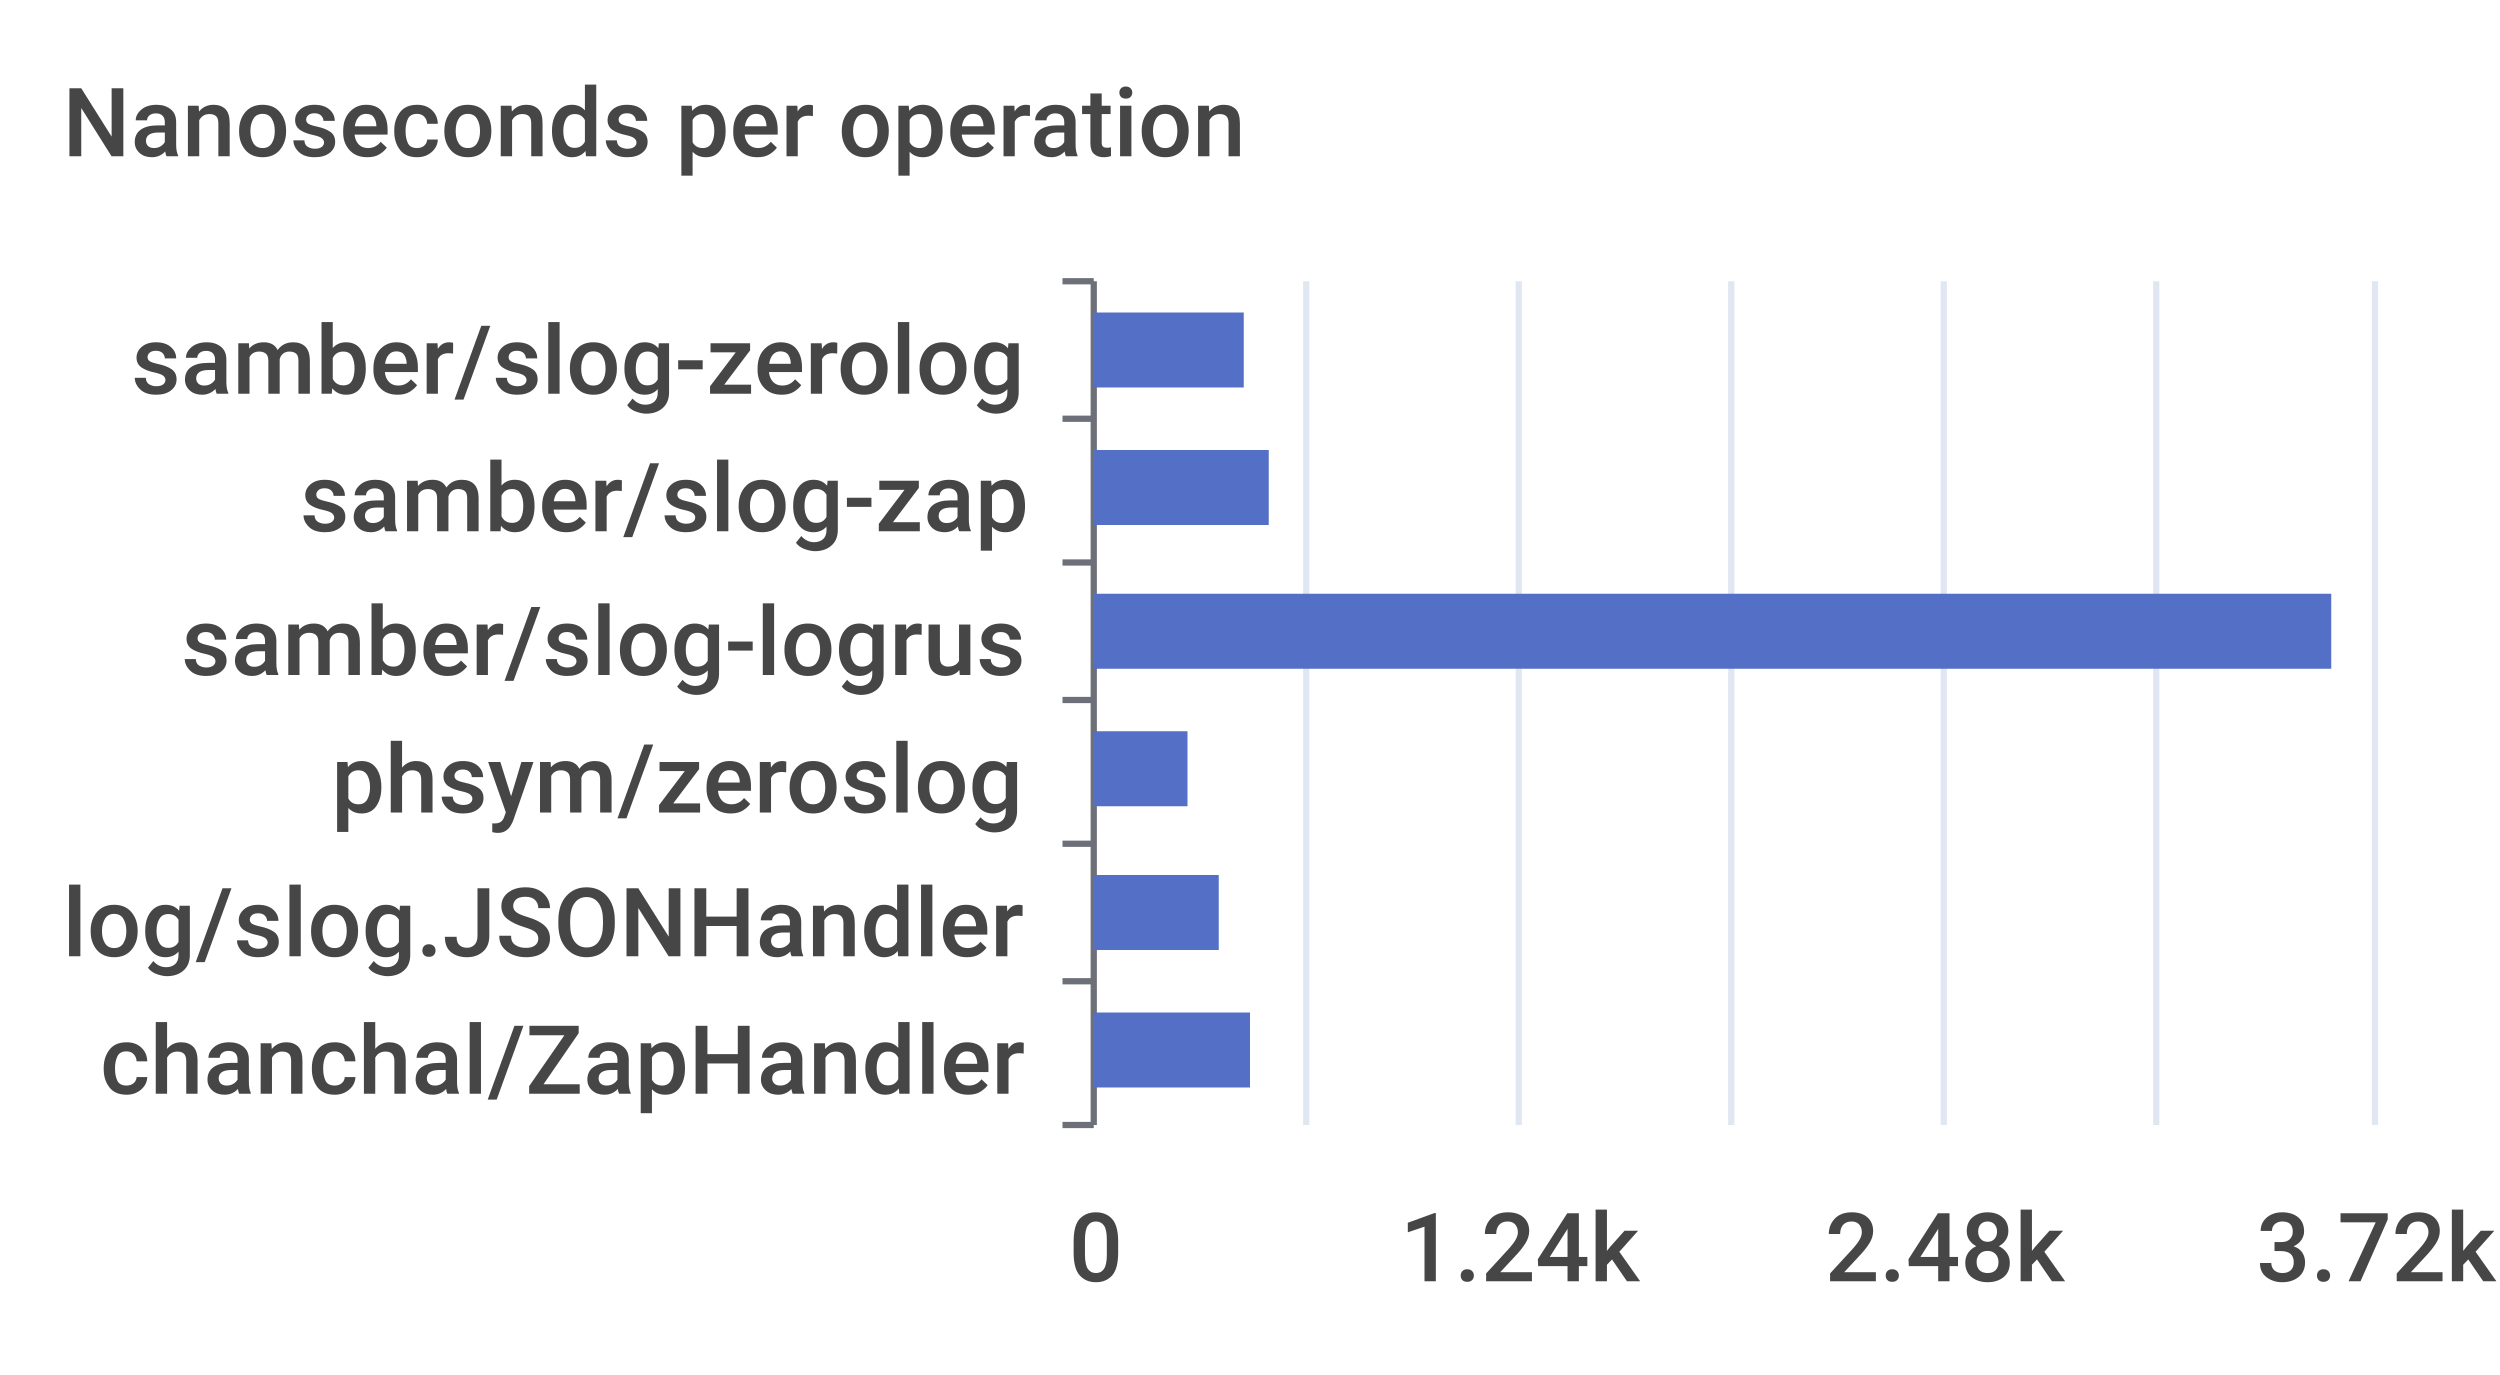
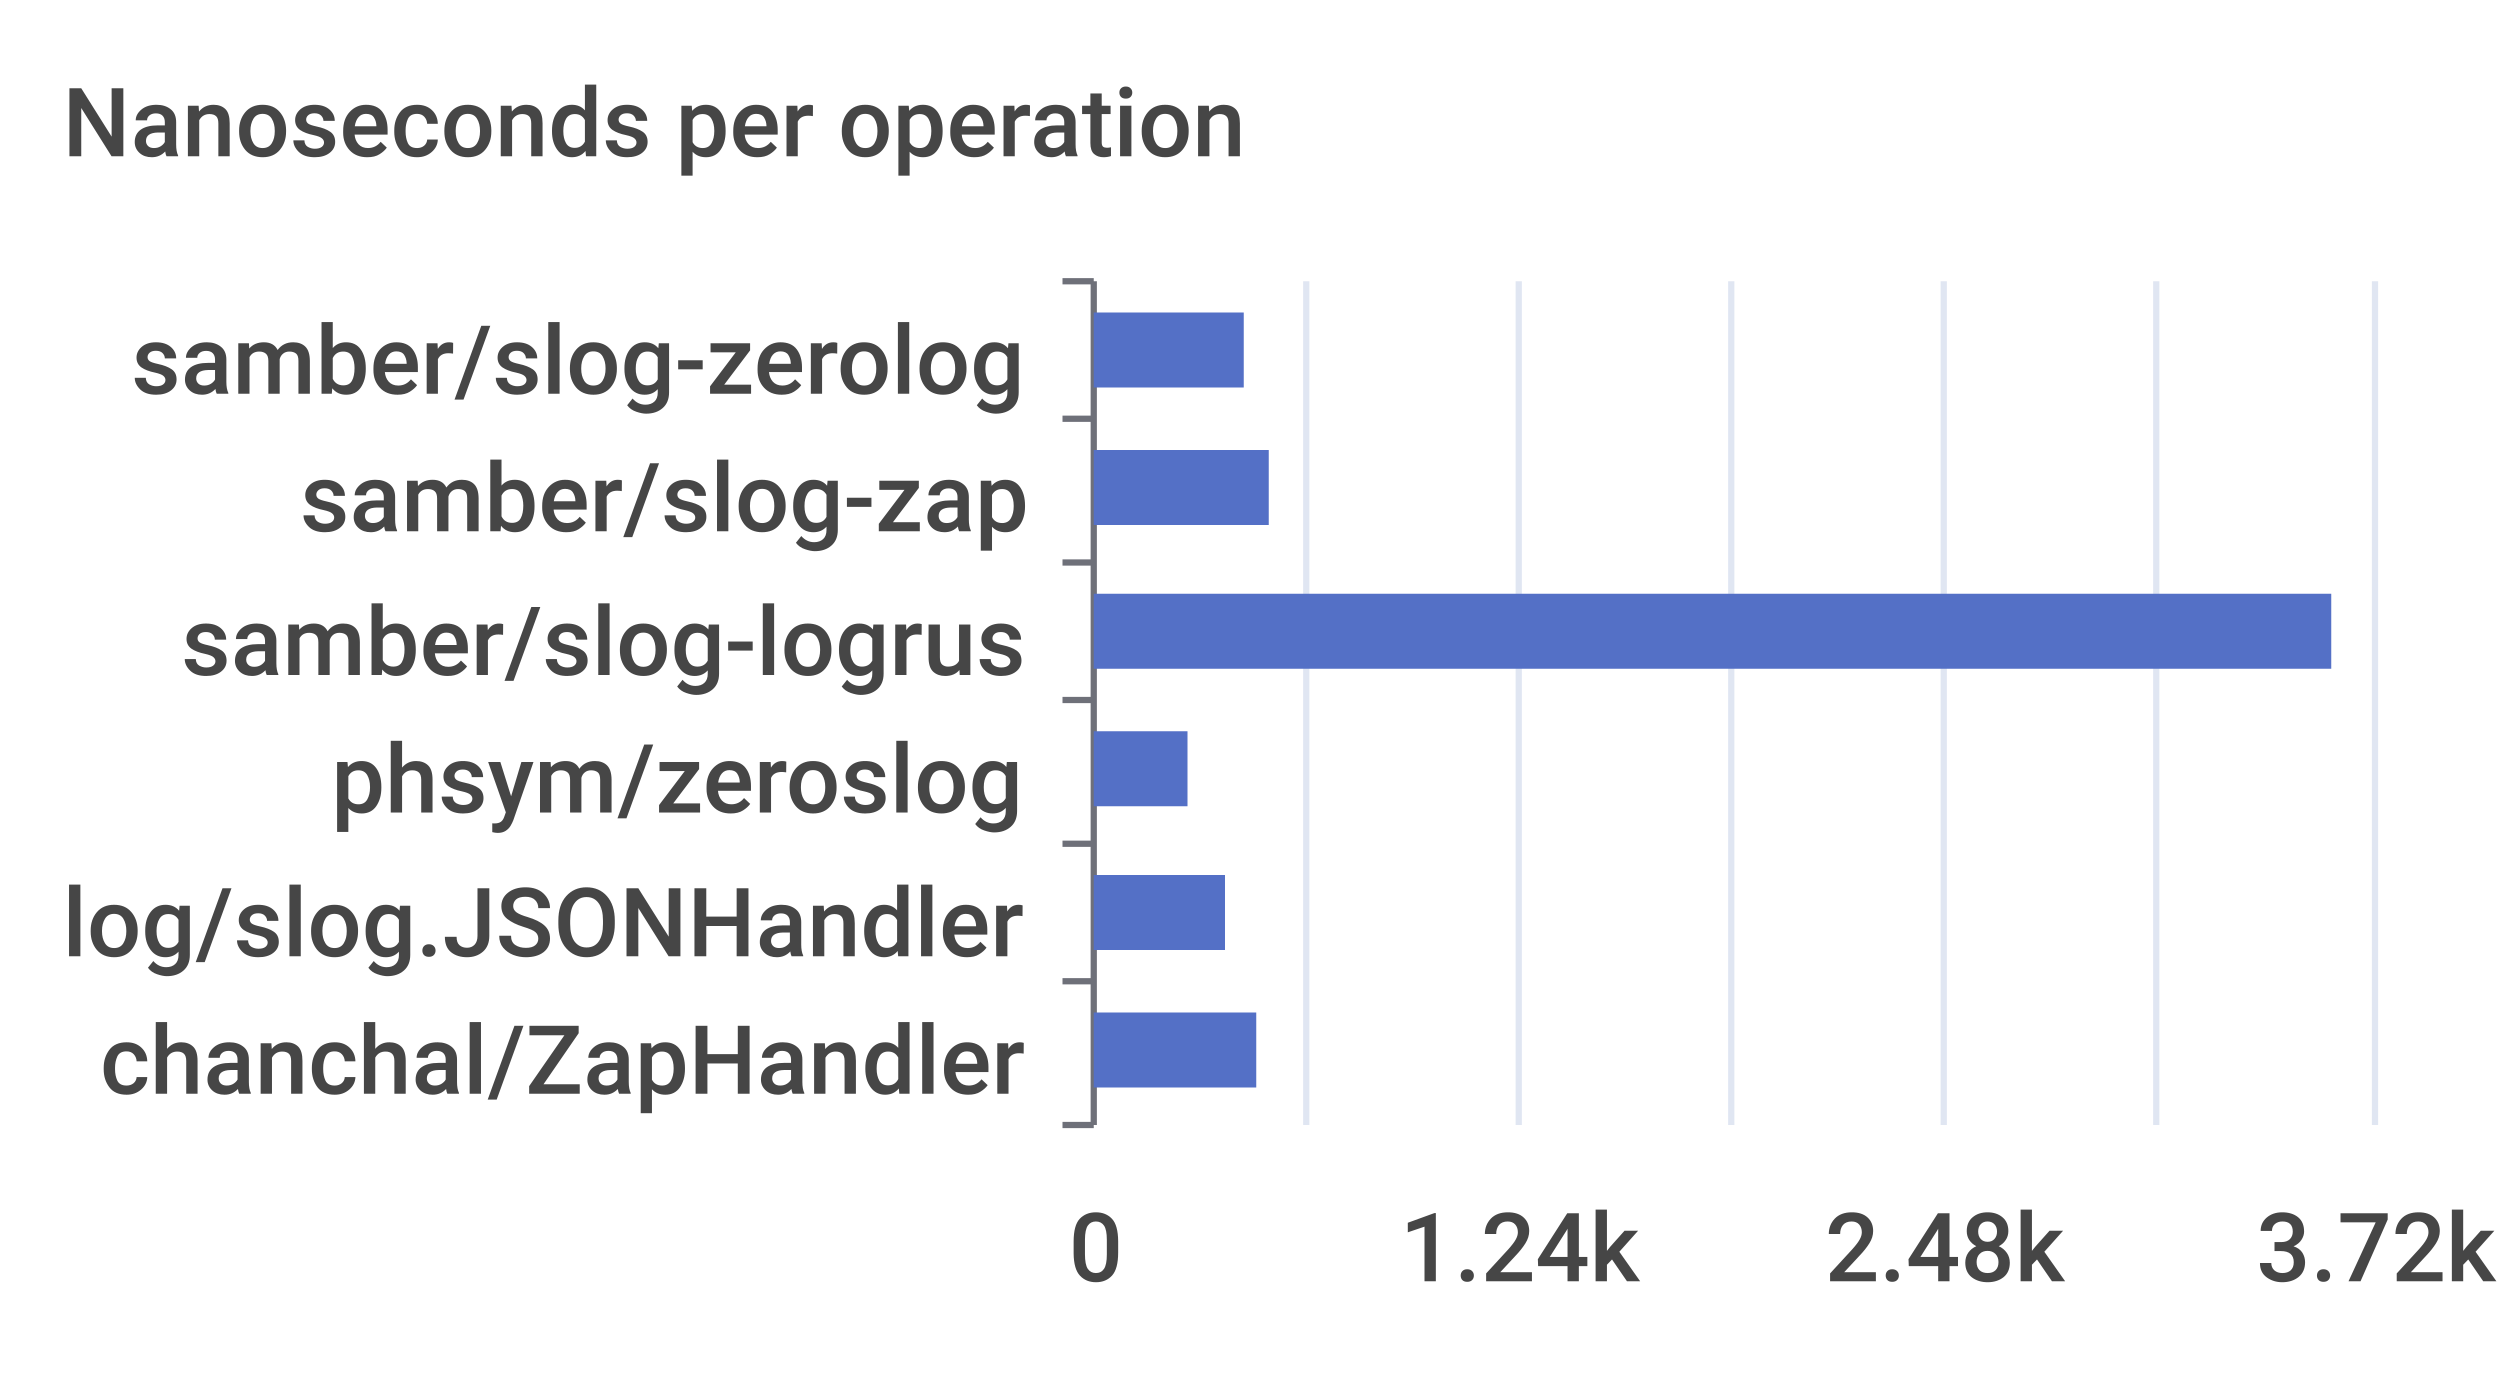
<svg xmlns="http://www.w3.org/2000/svg" width="400" height="220">\n<path d="M 0 0 L 400 0 L 400 220 L 0 220 L 0 0" style="stroke-width:0;stroke:none;fill:rgba(255,255,255,1.0)" />
  <text x="10" y="25" style="stroke-width:0;stroke:none;fill:rgba(70,70,70,1.0);font-size:15.3px;font-family:'Roboto Medium',sans-serif">Nanoseconds per operation</text>
  <path d="M 170 45 L 175 45" style="stroke-width:1;stroke:rgba(110,112,121,1.0);fill:none" />
  <path d="M 170 67 L 175 67" style="stroke-width:1;stroke:rgba(110,112,121,1.0);fill:none" />
  <path d="M 170 90 L 175 90" style="stroke-width:1;stroke:rgba(110,112,121,1.0);fill:none" />
  <path d="M 170 112 L 175 112" style="stroke-width:1;stroke:rgba(110,112,121,1.0);fill:none" />
  <path d="M 170 135 L 175 135" style="stroke-width:1;stroke:rgba(110,112,121,1.0);fill:none" />
  <path d="M 170 157 L 175 157" style="stroke-width:1;stroke:rgba(110,112,121,1.0);fill:none" />
  <path d="M 170 180 L 175 180" style="stroke-width:1;stroke:rgba(110,112,121,1.0);fill:none" />
  <path d="M 175 45 L 175 180" style="stroke-width:1;stroke:rgba(110,112,121,1.0);fill:none" />
  <text x="21" y="63" style="stroke-width:0;stroke:none;fill:rgba(70,70,70,1.0);font-size:15.3px;font-family:'Roboto Medium',sans-serif">samber/slog-zerolog</text>
  <text x="48" y="85" style="stroke-width:0;stroke:none;fill:rgba(70,70,70,1.0);font-size:15.3px;font-family:'Roboto Medium',sans-serif">samber/slog-zap</text>
  <text x="29" y="108" style="stroke-width:0;stroke:none;fill:rgba(70,70,70,1.0);font-size:15.3px;font-family:'Roboto Medium',sans-serif">samber/slog-logrus</text>
  <text x="53" y="130" style="stroke-width:0;stroke:none;fill:rgba(70,70,70,1.0);font-size:15.3px;font-family:'Roboto Medium',sans-serif">phsym/zeroslog</text>
  <text x="10" y="153" style="stroke-width:0;stroke:none;fill:rgba(70,70,70,1.0);font-size:15.3px;font-family:'Roboto Medium',sans-serif">log/slog.JSONHandler</text>
  <text x="16" y="175" style="stroke-width:0;stroke:none;fill:rgba(70,70,70,1.0);font-size:15.3px;font-family:'Roboto Medium',sans-serif">chanchal/ZapHandler</text>
  <text x="171" y="205" style="stroke-width:0;stroke:none;fill:rgba(70,70,70,1.0);font-size:15.3px;font-family:'Roboto Medium',sans-serif">0</text>
  <text x="224" y="205" style="stroke-width:0;stroke:none;fill:rgba(70,70,70,1.0);font-size:15.3px;font-family:'Roboto Medium',sans-serif">1.24k</text>
  <text x="292" y="205" style="stroke-width:0;stroke:none;fill:rgba(70,70,70,1.0);font-size:15.3px;font-family:'Roboto Medium',sans-serif">2.48k</text>
  <text x="361" y="205" style="stroke-width:0;stroke:none;fill:rgba(70,70,70,1.0);font-size:15.3px;font-family:'Roboto Medium',sans-serif">3.72k</text>
  <path d="M 209 45 L 209 180" style="stroke-width:1;stroke:rgba(224,230,242,1.0);fill:none" />
  <path d="M 243 45 L 243 180" style="stroke-width:1;stroke:rgba(224,230,242,1.0);fill:none" />
  <path d="M 277 45 L 277 180" style="stroke-width:1;stroke:rgba(224,230,242,1.0);fill:none" />
  <path d="M 311 45 L 311 180" style="stroke-width:1;stroke:rgba(224,230,242,1.0);fill:none" />
  <path d="M 345 45 L 345 180" style="stroke-width:1;stroke:rgba(224,230,242,1.0);fill:none" />
  <path d="M 380 45 L 380 180" style="stroke-width:1;stroke:rgba(224,230,242,1.0);fill:none" />
-   <path d="M 175 162 L 200 162 L 200 174 L 175 174 L 175 162" style="stroke-width:0;stroke:none;fill:rgba(84,112,198,1.0)" />
-   <path d="M 175 140 L 195 140 L 195 152 L 175 152 L 175 140" style="stroke-width:0;stroke:none;fill:rgba(84,112,198,1.0)" />
+   <path d="M 175 162 L 201 162 L 201 174 L 175 174 L 175 162" style="stroke-width:0;stroke:none;fill:rgba(84,112,198,1.0)" />
+   <path d="M 175 140 L 196 140 L 196 152 L 175 152 L 175 140" style="stroke-width:0;stroke:none;fill:rgba(84,112,198,1.0)" />
  <path d="M 175 117 L 190 117 L 190 129 L 175 129 L 175 117" style="stroke-width:0;stroke:none;fill:rgba(84,112,198,1.0)" />
  <path d="M 175 95 L 373 95 L 373 107 L 175 107 L 175 95" style="stroke-width:0;stroke:none;fill:rgba(84,112,198,1.0)" />
  <path d="M 175 72 L 203 72 L 203 84 L 175 84 L 175 72" style="stroke-width:0;stroke:none;fill:rgba(84,112,198,1.0)" />
  <path d="M 175 50 L 199 50 L 199 62 L 175 62 L 175 50" style="stroke-width:0;stroke:none;fill:rgba(84,112,198,1.0)" />
</svg>
